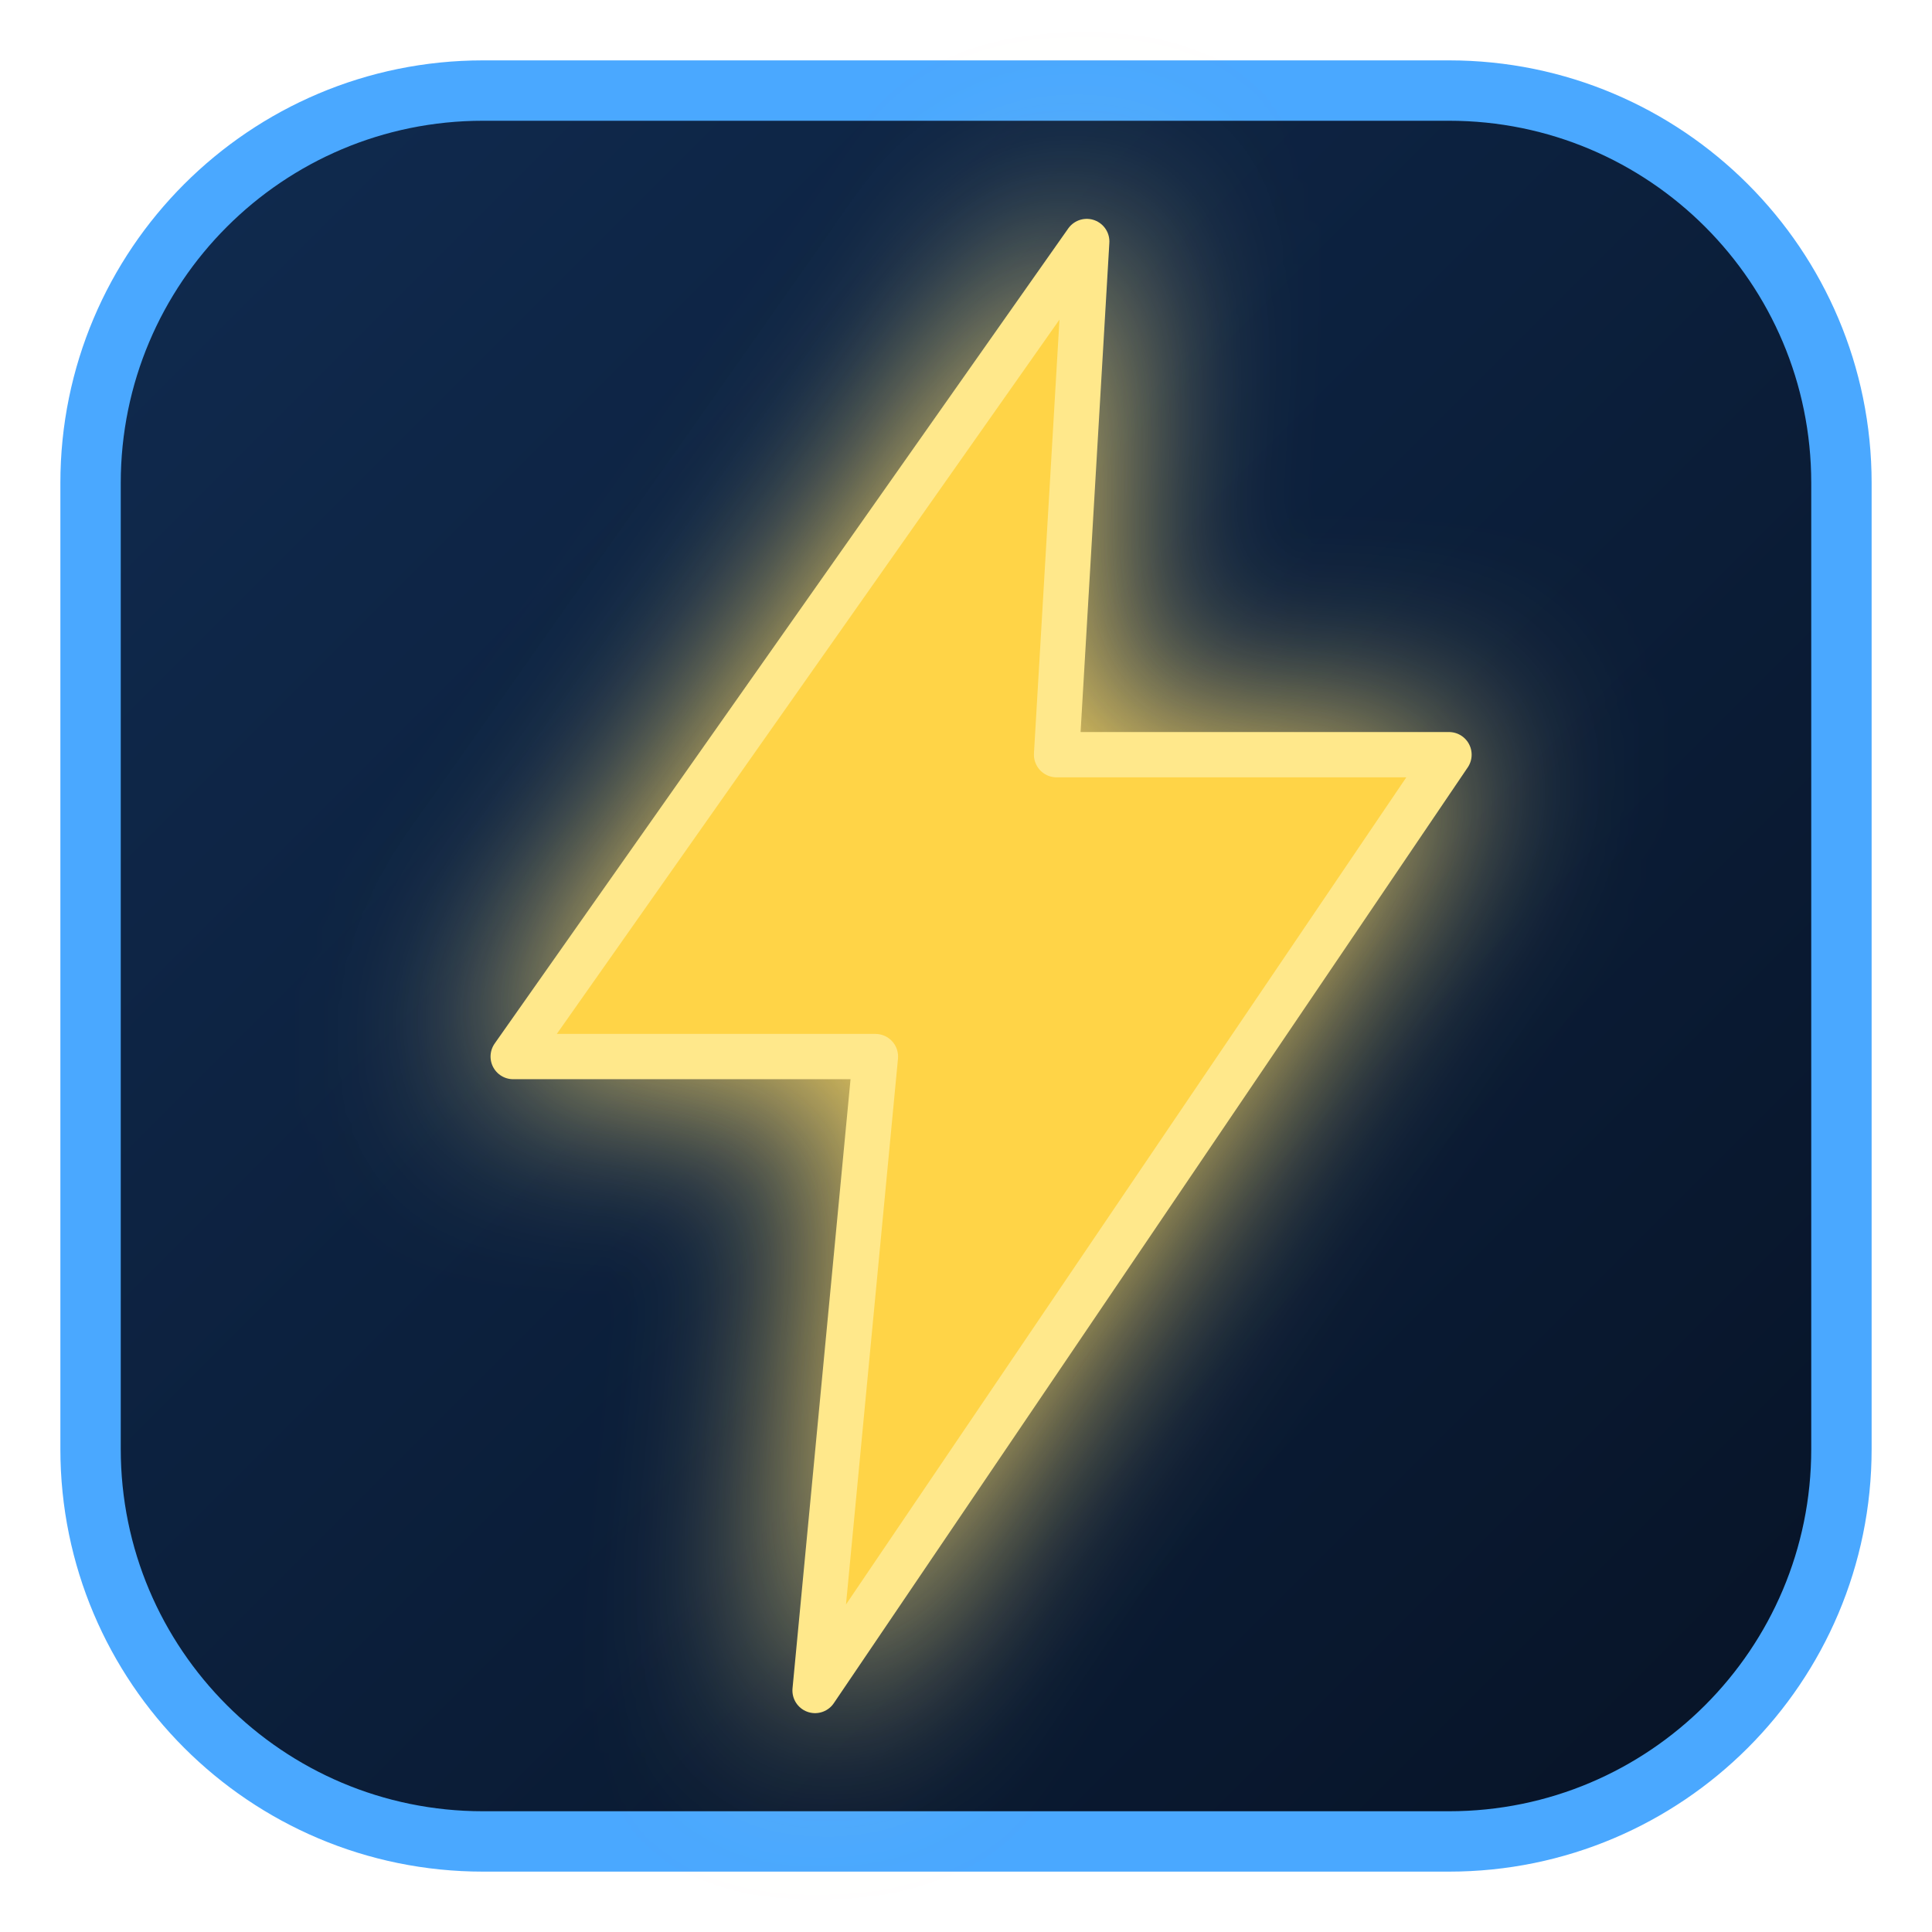
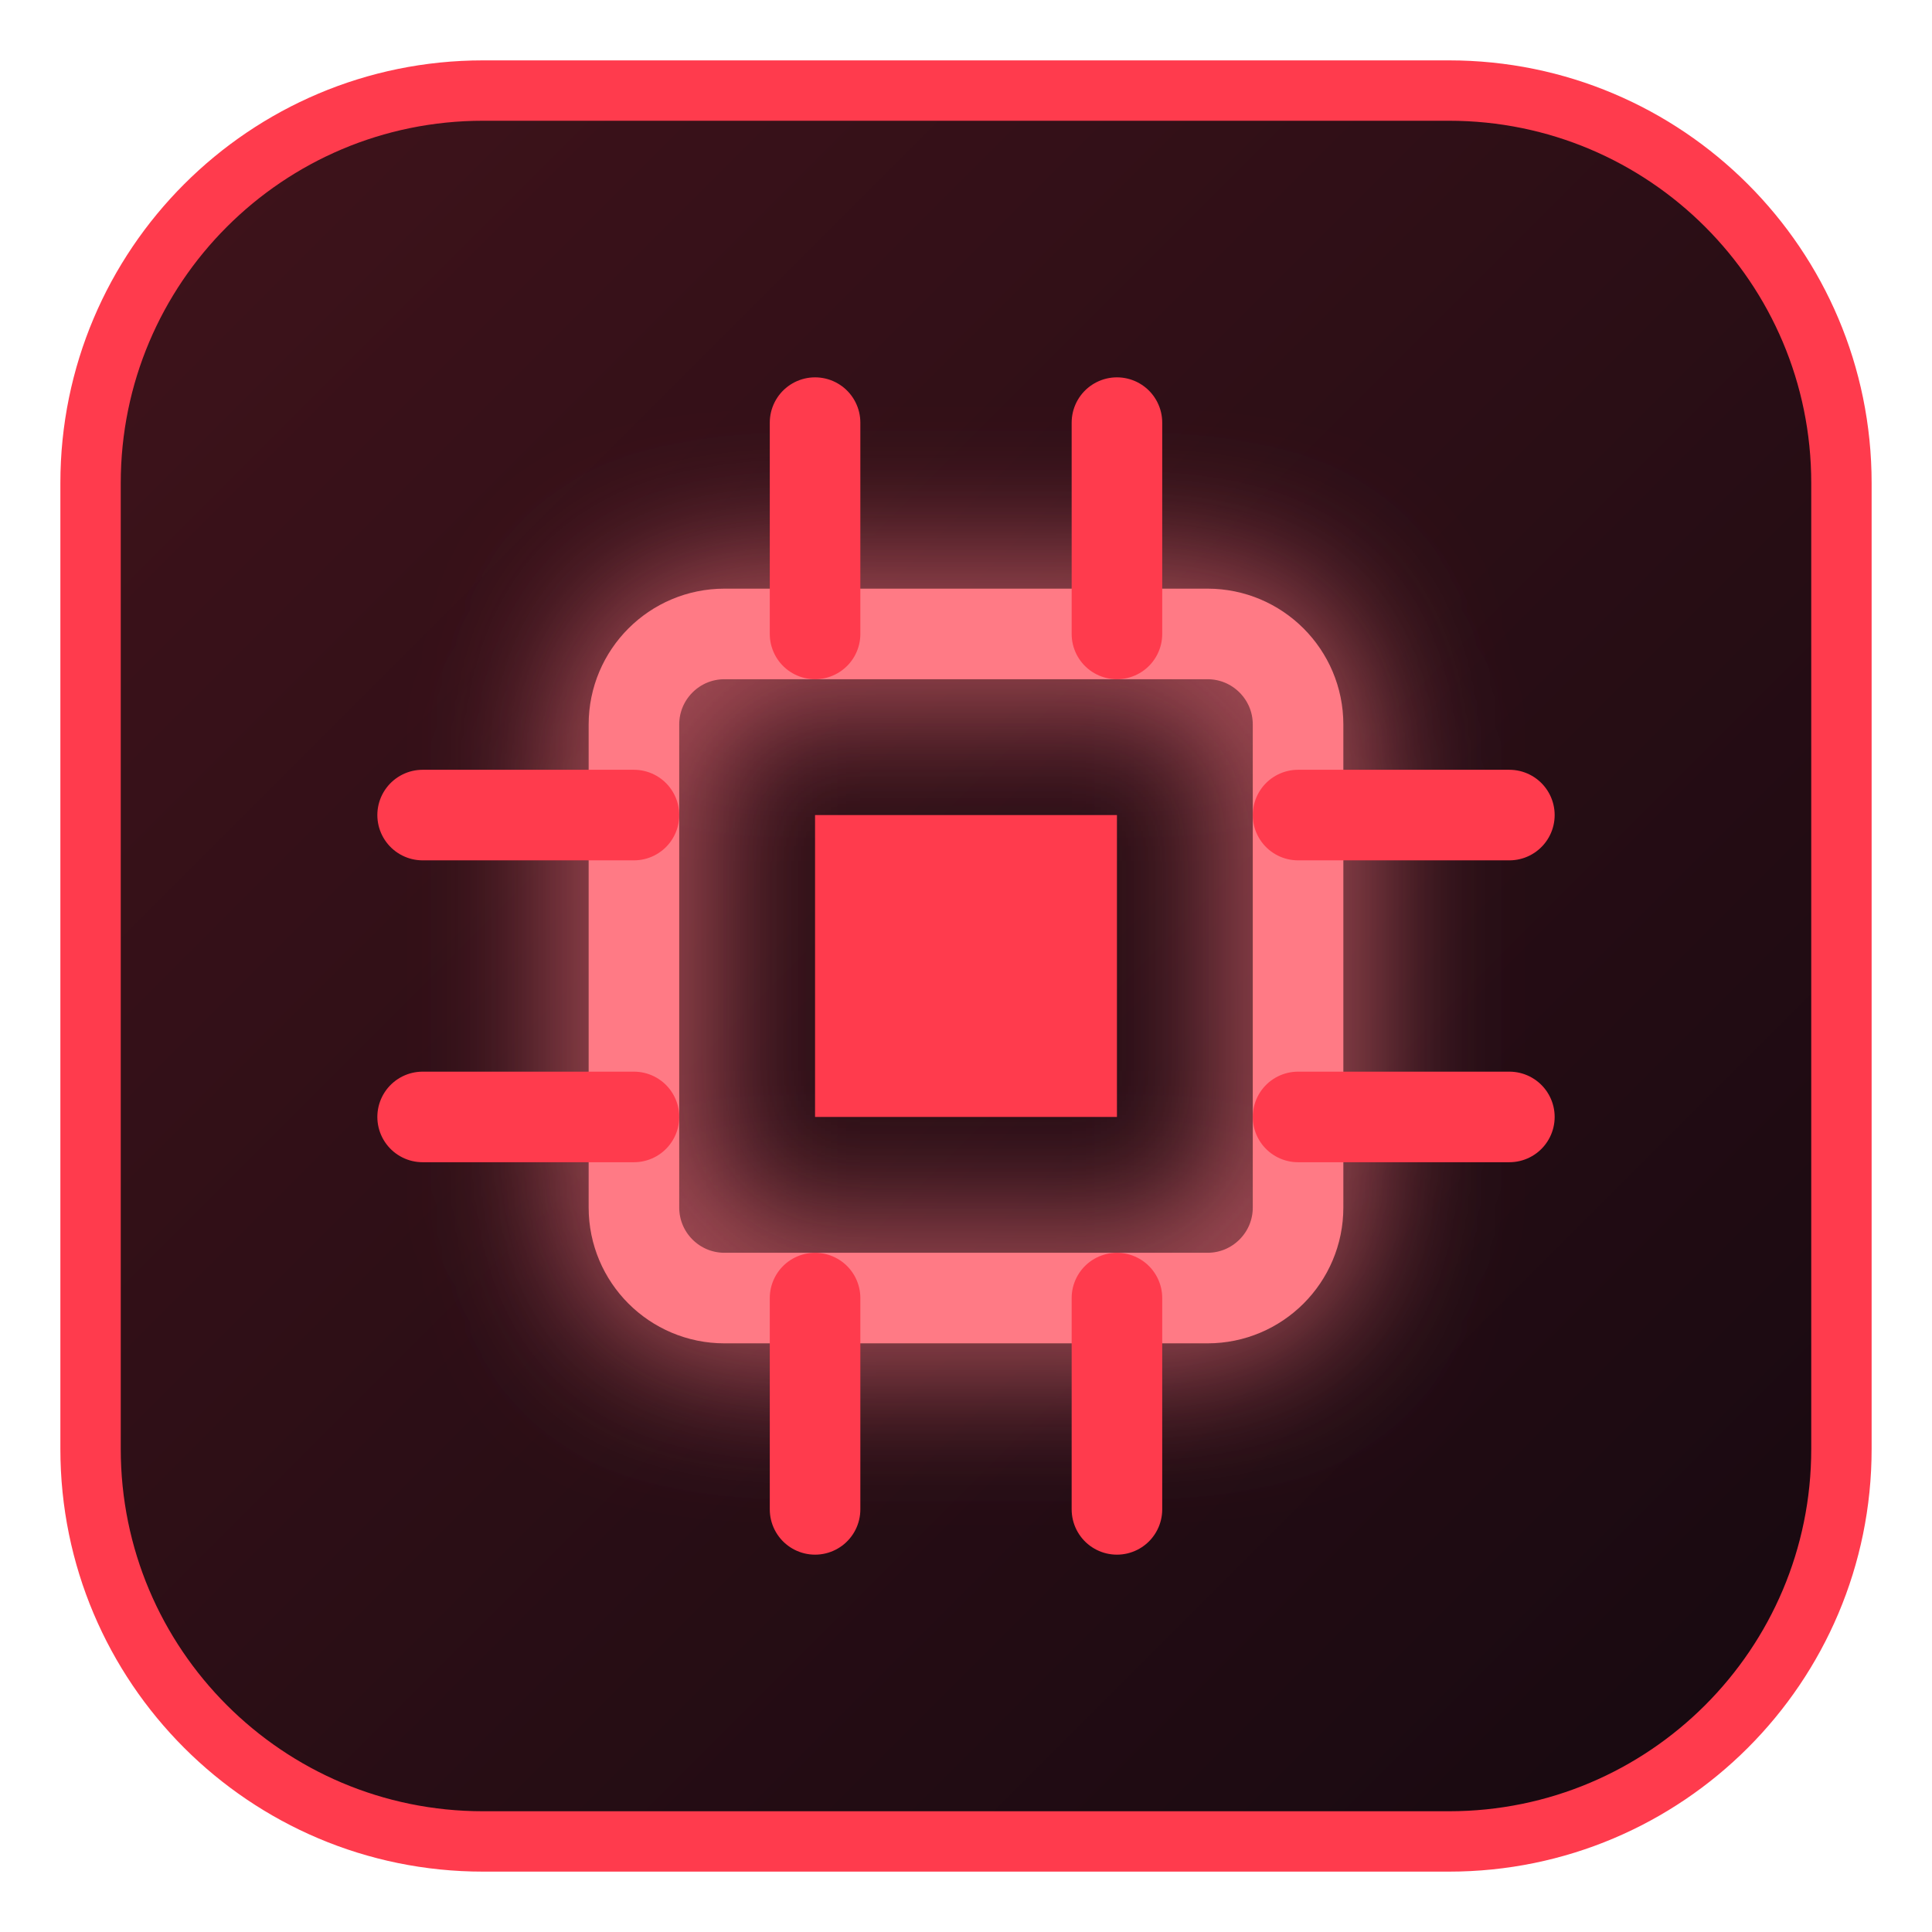
<svg xmlns="http://www.w3.org/2000/svg" viewBox="0 0 64 64">
  <defs>
    <linearGradient id="bg" x1="0" y1="0" x2="1" y2="1">
-       <stop stop-color="#102b50" />
-       <stop offset="1" stop-color="#071326" />
+       <stop stop-color="#40131b" />
+       <stop offset="1" stop-color="#160910" />
    </linearGradient>
    <filter id="glow" x="-50%" y="-50%" width="200%" height="200%">
-       <feGaussianBlur stdDeviation="3" result="b" />
+       <feGaussianBlur stdDeviation="2.5" result="b" />
      <feMerge>
        <feMergeNode in="b" />
        <feMergeNode in="SourceGraphic" />
      </feMerge>
    </filter>
  </defs>
-   <rect x="3" y="3" width="58" height="58" rx="13" fill="url(#bg)" stroke="#4aa8ff" stroke-width="2" />
-   <path d="M36 8 17 35h12l-2 21 21-31H35z" fill="#ffd447" stroke="#ffe88b" stroke-width="1.5" stroke-linejoin="round" filter="url(#glow)" />
+   <rect x="3" y="3" width="58" height="58" rx="13" fill="url(#bg)" stroke="#ff3b4d" stroke-width="2" />
+   <rect x="21" y="21" width="22" height="22" rx="3" fill="none" stroke="#ff7a85" stroke-width="3" filter="url(#glow)" />
+   <path d="M27 14v7M37 14v7M27 43v7M37 43v7M14 27h7M14 37h7M43 27h7M43 37h7" stroke="#ff3b4d" stroke-width="3" stroke-linecap="round" />
+   <path d="M27 27h10v10H27z" fill="#ff3b4d" />
</svg>
